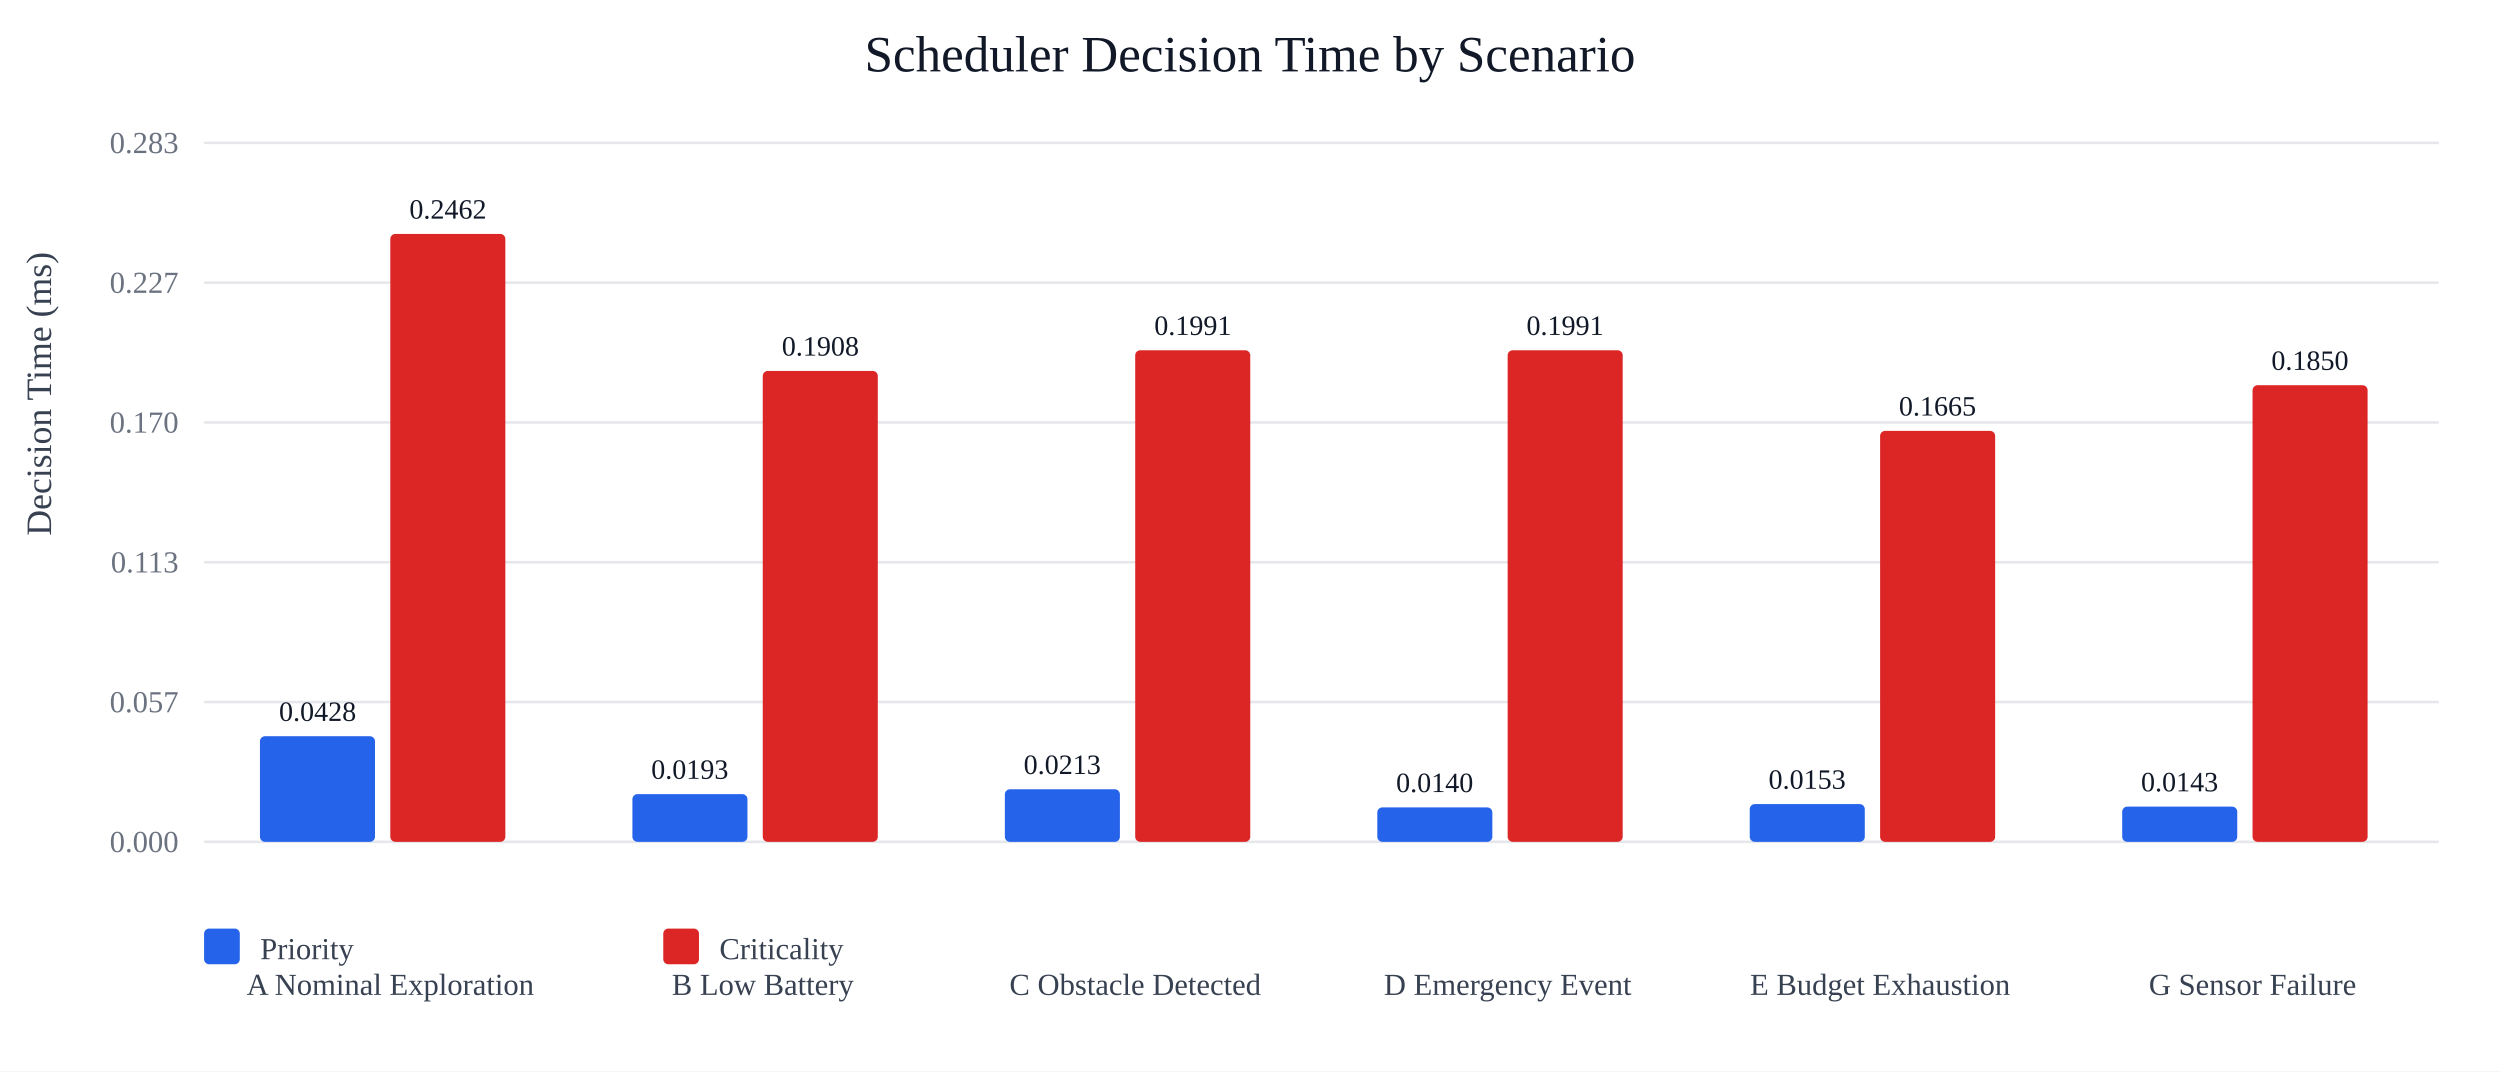
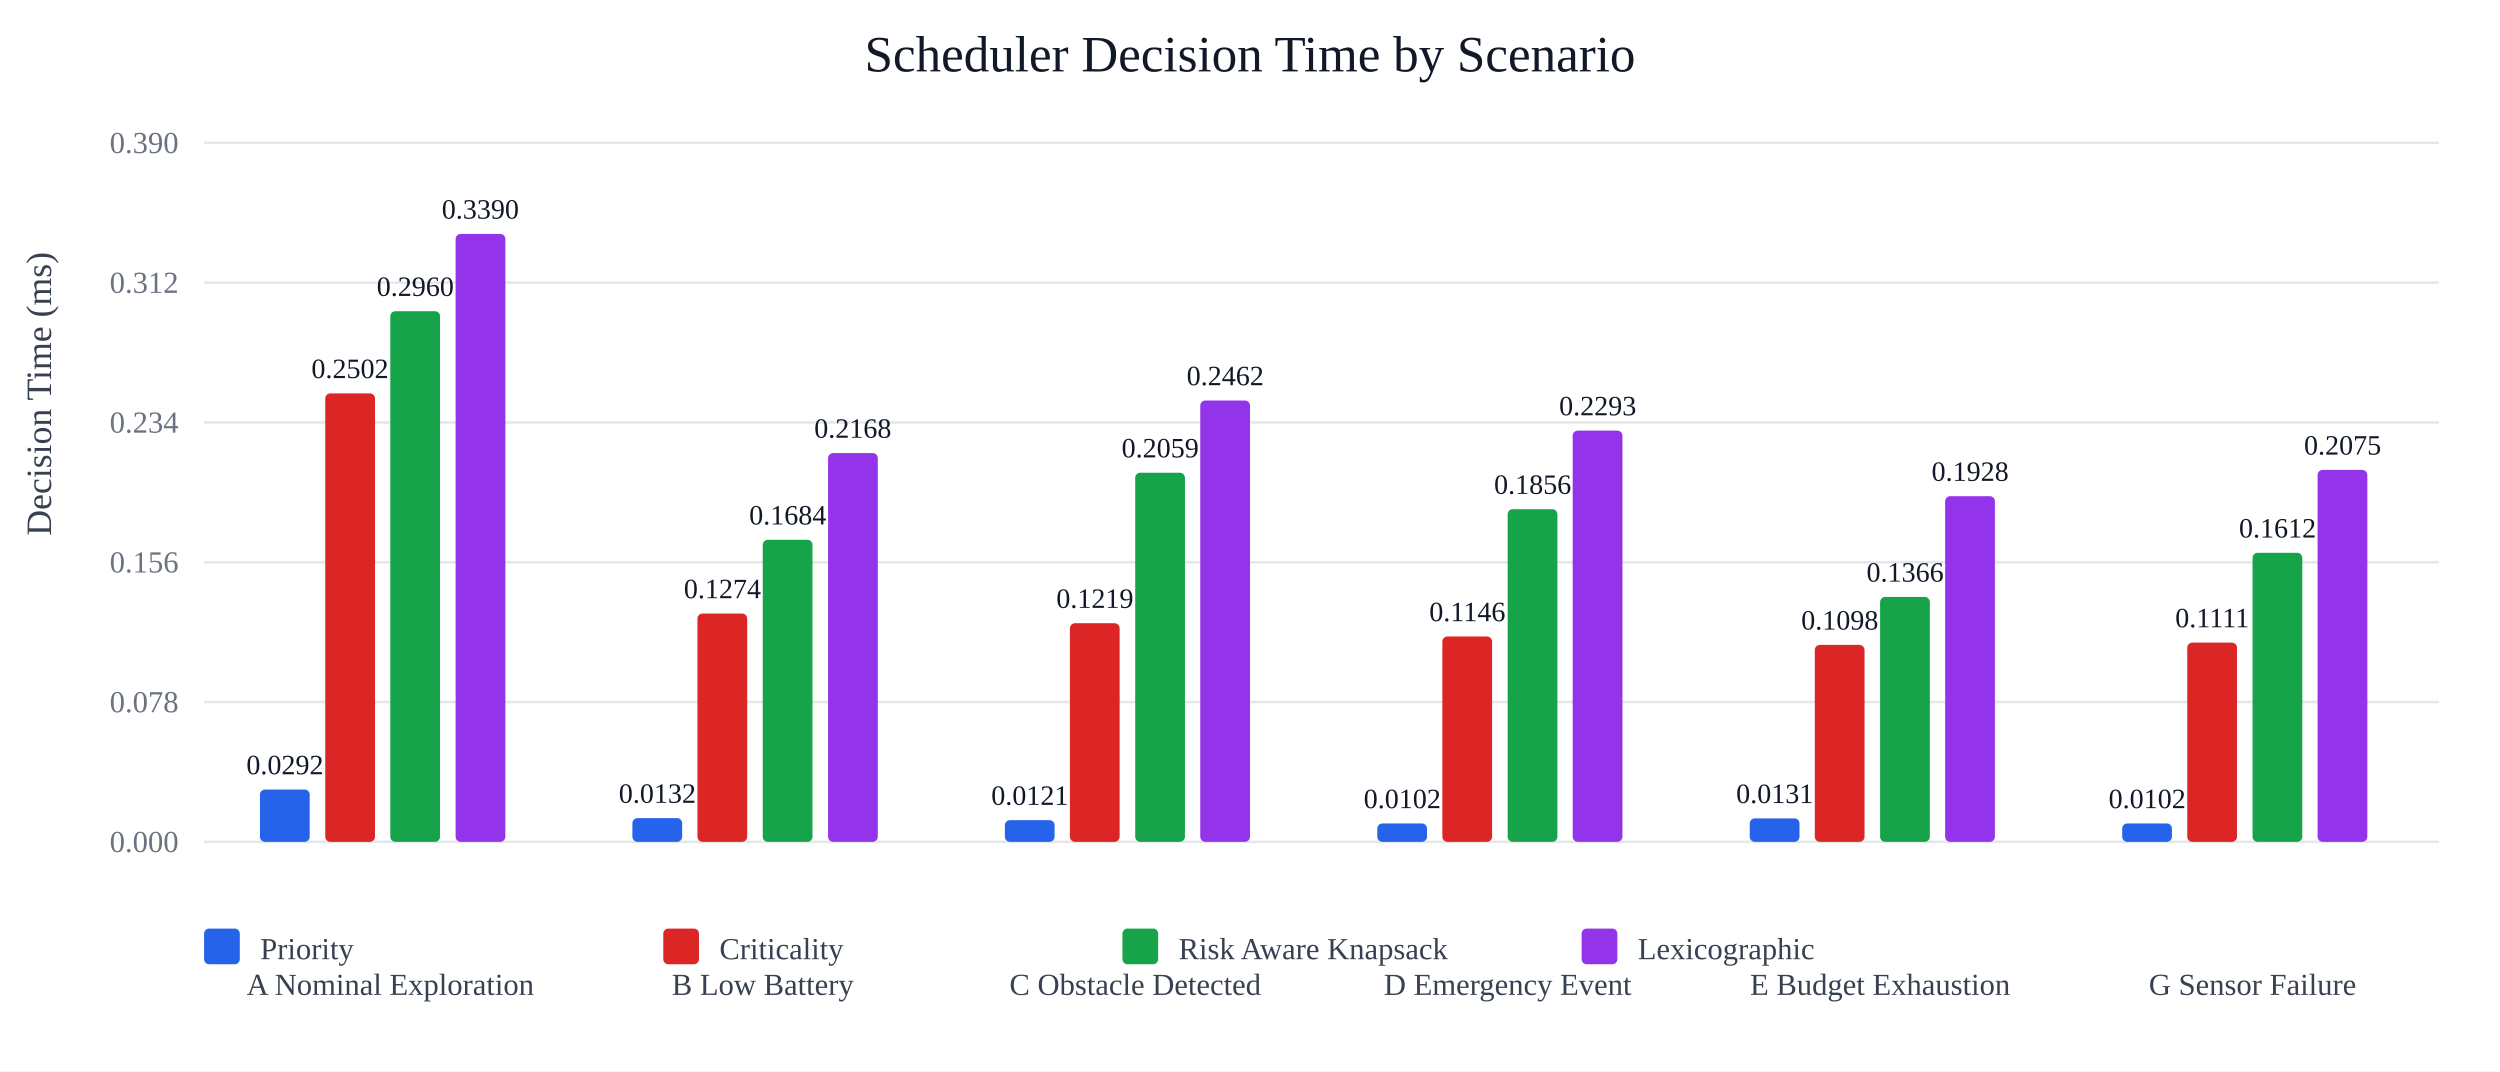
<svg xmlns="http://www.w3.org/2000/svg" width="980" height="420" viewBox="0 0 980 420">
  <rect width="100%" height="100%" fill="#ffffff" />
  <text x="490.0" y="28" font-size="20" text-anchor="middle" fill="#111827">Scheduler Decision Time by Scenario</text>
  <text x="20" y="210.0" font-size="14" transform="rotate(-90 20 210.0)" fill="#374151">Decision Time (ms)</text>
  <line x1="80" y1="330.0" x2="956" y2="330.0" stroke="#e5e7eb" stroke-width="1" />
  <text x="70" y="334.0" font-size="12" text-anchor="end" fill="#6b7280">0.000</text>
  <line x1="80" y1="275.2" x2="956" y2="275.2" stroke="#e5e7eb" stroke-width="1" />
-   <text x="70" y="279.2" font-size="12" text-anchor="end" fill="#6b7280">0.057</text>
+   <text x="70" y="279.2" font-size="12" text-anchor="end" fill="#6b7280">0.078</text>
  <line x1="80" y1="220.4" x2="956" y2="220.4" stroke="#e5e7eb" stroke-width="1" />
-   <text x="70" y="224.4" font-size="12" text-anchor="end" fill="#6b7280">0.113</text>
+   <text x="70" y="224.4" font-size="12" text-anchor="end" fill="#6b7280">0.156</text>
  <line x1="80" y1="165.6" x2="956" y2="165.6" stroke="#e5e7eb" stroke-width="1" />
-   <text x="70" y="169.6" font-size="12" text-anchor="end" fill="#6b7280">0.170</text>
+   <text x="70" y="169.6" font-size="12" text-anchor="end" fill="#6b7280">0.234</text>
  <line x1="80" y1="110.8" x2="956" y2="110.8" stroke="#e5e7eb" stroke-width="1" />
-   <text x="70" y="114.8" font-size="12" text-anchor="end" fill="#6b7280">0.227</text>
+   <text x="70" y="114.8" font-size="12" text-anchor="end" fill="#6b7280">0.312</text>
  <line x1="80" y1="56.0" x2="956" y2="56.0" stroke="#e5e7eb" stroke-width="1" />
-   <text x="70" y="60.0" font-size="12" text-anchor="end" fill="#6b7280">0.283</text>
+   <text x="70" y="60.0" font-size="12" text-anchor="end" fill="#6b7280">0.390</text>
  <text x="153.0" y="390" font-size="12" text-anchor="middle" fill="#374151">A Nominal Exploration</text>
-   <rect x="101.9" y="288.6" width="45.1" height="41.4" fill="#2563eb" rx="2" />
-   <text x="124.5" y="282.6" font-size="11" text-anchor="middle" fill="#111827">0.0428</text>
-   <rect x="153.0" y="91.7" width="45.1" height="238.3" fill="#dc2626" rx="2" />
-   <text x="175.6" y="85.7" font-size="11" text-anchor="middle" fill="#111827">0.2462</text>
+   <rect x="101.9" y="309.5" width="19.5" height="20.5" fill="#2563eb" rx="2" />
+   <text x="111.7" y="303.5" font-size="11" text-anchor="middle" fill="#111827">0.0292</text>
+   <rect x="127.5" y="154.2" width="19.5" height="175.8" fill="#dc2626" rx="2" />
+   <text x="137.2" y="148.2" font-size="11" text-anchor="middle" fill="#111827">0.2502</text>
+   <rect x="153.0" y="122.0" width="19.5" height="208.0" fill="#16a34a" rx="2" />
+   <text x="162.8" y="116.0" font-size="11" text-anchor="middle" fill="#111827">0.2960</text>
+   <rect x="178.6" y="91.7" width="19.5" height="238.3" fill="#9333ea" rx="2" />
+   <text x="188.3" y="85.7" font-size="11" text-anchor="middle" fill="#111827">0.3390</text>
  <text x="299.0" y="390" font-size="12" text-anchor="middle" fill="#374151">B Low Battery</text>
-   <rect x="247.9" y="311.3" width="45.1" height="18.7" fill="#2563eb" rx="2" />
-   <text x="270.4" y="305.3" font-size="11" text-anchor="middle" fill="#111827">0.0193</text>
-   <rect x="299.0" y="145.4" width="45.1" height="184.6" fill="#dc2626" rx="2" />
-   <text x="321.6" y="139.4" font-size="11" text-anchor="middle" fill="#111827">0.1908</text>
+   <rect x="247.9" y="320.7" width="19.5" height="9.3" fill="#2563eb" rx="2" />
+   <text x="257.7" y="314.7" font-size="11" text-anchor="middle" fill="#111827">0.0132</text>
+   <rect x="273.4" y="240.5" width="19.5" height="89.5" fill="#dc2626" rx="2" />
+   <text x="283.2" y="234.5" font-size="11" text-anchor="middle" fill="#111827">0.1274</text>
+   <rect x="299.0" y="211.6" width="19.5" height="118.4" fill="#16a34a" rx="2" />
+   <text x="308.8" y="205.6" font-size="11" text-anchor="middle" fill="#111827">0.1684</text>
+   <rect x="324.6" y="177.6" width="19.5" height="152.4" fill="#9333ea" rx="2" />
+   <text x="334.3" y="171.6" font-size="11" text-anchor="middle" fill="#111827">0.2168</text>
  <text x="445.0" y="390" font-size="12" text-anchor="middle" fill="#374151">C Obstacle Detected</text>
-   <rect x="393.9" y="309.4" width="45.1" height="20.6" fill="#2563eb" rx="2" />
-   <text x="416.4" y="303.4" font-size="11" text-anchor="middle" fill="#111827">0.0213</text>
-   <rect x="445.0" y="137.3" width="45.1" height="192.7" fill="#dc2626" rx="2" />
-   <text x="467.6" y="131.3" font-size="11" text-anchor="middle" fill="#111827">0.1991</text>
+   <rect x="393.9" y="321.5" width="19.5" height="8.5" fill="#2563eb" rx="2" />
+   <text x="403.7" y="315.5" font-size="11" text-anchor="middle" fill="#111827">0.0121</text>
+   <rect x="419.4" y="244.3" width="19.5" height="85.7" fill="#dc2626" rx="2" />
+   <text x="429.2" y="238.3" font-size="11" text-anchor="middle" fill="#111827">0.1219</text>
+   <rect x="445.0" y="185.3" width="19.5" height="144.7" fill="#16a34a" rx="2" />
+   <text x="454.8" y="179.3" font-size="11" text-anchor="middle" fill="#111827">0.2059</text>
+   <rect x="470.5" y="157.0" width="19.5" height="173.0" fill="#9333ea" rx="2" />
+   <text x="480.3" y="151.0" font-size="11" text-anchor="middle" fill="#111827">0.2462</text>
  <text x="591.0" y="390" font-size="12" text-anchor="middle" fill="#374151">D Emergency Event</text>
-   <rect x="539.9" y="316.5" width="45.1" height="13.5" fill="#2563eb" rx="2" />
-   <text x="562.4" y="310.5" font-size="11" text-anchor="middle" fill="#111827">0.0140</text>
-   <rect x="591.0" y="137.3" width="45.1" height="192.7" fill="#dc2626" rx="2" />
-   <text x="613.5" y="131.3" font-size="11" text-anchor="middle" fill="#111827">0.1991</text>
+   <rect x="539.9" y="322.8" width="19.5" height="7.2" fill="#2563eb" rx="2" />
+   <text x="549.7" y="316.8" font-size="11" text-anchor="middle" fill="#111827">0.0102</text>
+   <rect x="565.4" y="249.5" width="19.5" height="80.5" fill="#dc2626" rx="2" />
+   <text x="575.2" y="243.5" font-size="11" text-anchor="middle" fill="#111827">0.1146</text>
+   <rect x="591.0" y="199.6" width="19.5" height="130.4" fill="#16a34a" rx="2" />
+   <text x="600.8" y="193.6" font-size="11" text-anchor="middle" fill="#111827">0.1856</text>
+   <rect x="616.5" y="168.8" width="19.5" height="161.2" fill="#9333ea" rx="2" />
+   <text x="626.3" y="162.8" font-size="11" text-anchor="middle" fill="#111827">0.2293</text>
  <text x="737.0" y="390" font-size="12" text-anchor="middle" fill="#374151">E Budget Exhaustion</text>
-   <rect x="685.9" y="315.2" width="45.1" height="14.8" fill="#2563eb" rx="2" />
-   <text x="708.4" y="309.2" font-size="11" text-anchor="middle" fill="#111827">0.0153</text>
-   <rect x="737.0" y="168.9" width="45.1" height="161.1" fill="#dc2626" rx="2" />
-   <text x="759.5" y="162.9" font-size="11" text-anchor="middle" fill="#111827">0.1665</text>
+   <rect x="685.9" y="320.8" width="19.5" height="9.2" fill="#2563eb" rx="2" />
+   <text x="695.7" y="314.8" font-size="11" text-anchor="middle" fill="#111827">0.0131</text>
+   <rect x="711.4" y="252.8" width="19.5" height="77.2" fill="#dc2626" rx="2" />
+   <text x="721.2" y="246.8" font-size="11" text-anchor="middle" fill="#111827">0.1098</text>
+   <rect x="737.0" y="234.0" width="19.5" height="96.0" fill="#16a34a" rx="2" />
+   <text x="746.8" y="228.0" font-size="11" text-anchor="middle" fill="#111827">0.1366</text>
+   <rect x="762.5" y="194.5" width="19.5" height="135.5" fill="#9333ea" rx="2" />
+   <text x="772.3" y="188.5" font-size="11" text-anchor="middle" fill="#111827">0.1928</text>
  <text x="883.0" y="390" font-size="12" text-anchor="middle" fill="#374151">G Sensor Failure</text>
-   <rect x="831.9" y="316.2" width="45.1" height="13.8" fill="#2563eb" rx="2" />
-   <text x="854.4" y="310.2" font-size="11" text-anchor="middle" fill="#111827">0.0143</text>
-   <rect x="883.0" y="151.0" width="45.1" height="179.0" fill="#dc2626" rx="2" />
-   <text x="905.5" y="145.0" font-size="11" text-anchor="middle" fill="#111827">0.1850</text>
+   <rect x="831.9" y="322.8" width="19.5" height="7.2" fill="#2563eb" rx="2" />
+   <text x="841.7" y="316.8" font-size="11" text-anchor="middle" fill="#111827">0.0102</text>
+   <rect x="857.4" y="251.9" width="19.5" height="78.1" fill="#dc2626" rx="2" />
+   <text x="867.2" y="245.9" font-size="11" text-anchor="middle" fill="#111827">0.1111</text>
+   <rect x="883.0" y="216.7" width="19.5" height="113.3" fill="#16a34a" rx="2" />
+   <text x="892.8" y="210.7" font-size="11" text-anchor="middle" fill="#111827">0.1612</text>
+   <rect x="908.5" y="184.2" width="19.5" height="145.8" fill="#9333ea" rx="2" />
+   <text x="918.3" y="178.2" font-size="11" text-anchor="middle" fill="#111827">0.2075</text>
  <rect x="80" y="364" width="14" height="14" fill="#2563eb" rx="2" />
  <text x="102" y="376" font-size="12" fill="#374151">Priority</text>
  <rect x="260" y="364" width="14" height="14" fill="#dc2626" rx="2" />
  <text x="282" y="376" font-size="12" fill="#374151">Criticality</text>
+   <rect x="440" y="364" width="14" height="14" fill="#16a34a" rx="2" />
+   <text x="462" y="376" font-size="12" fill="#374151">Risk Aware Knapsack</text>
+   <rect x="620" y="364" width="14" height="14" fill="#9333ea" rx="2" />
+   <text x="642" y="376" font-size="12" fill="#374151">Lexicographic</text>
</svg>
